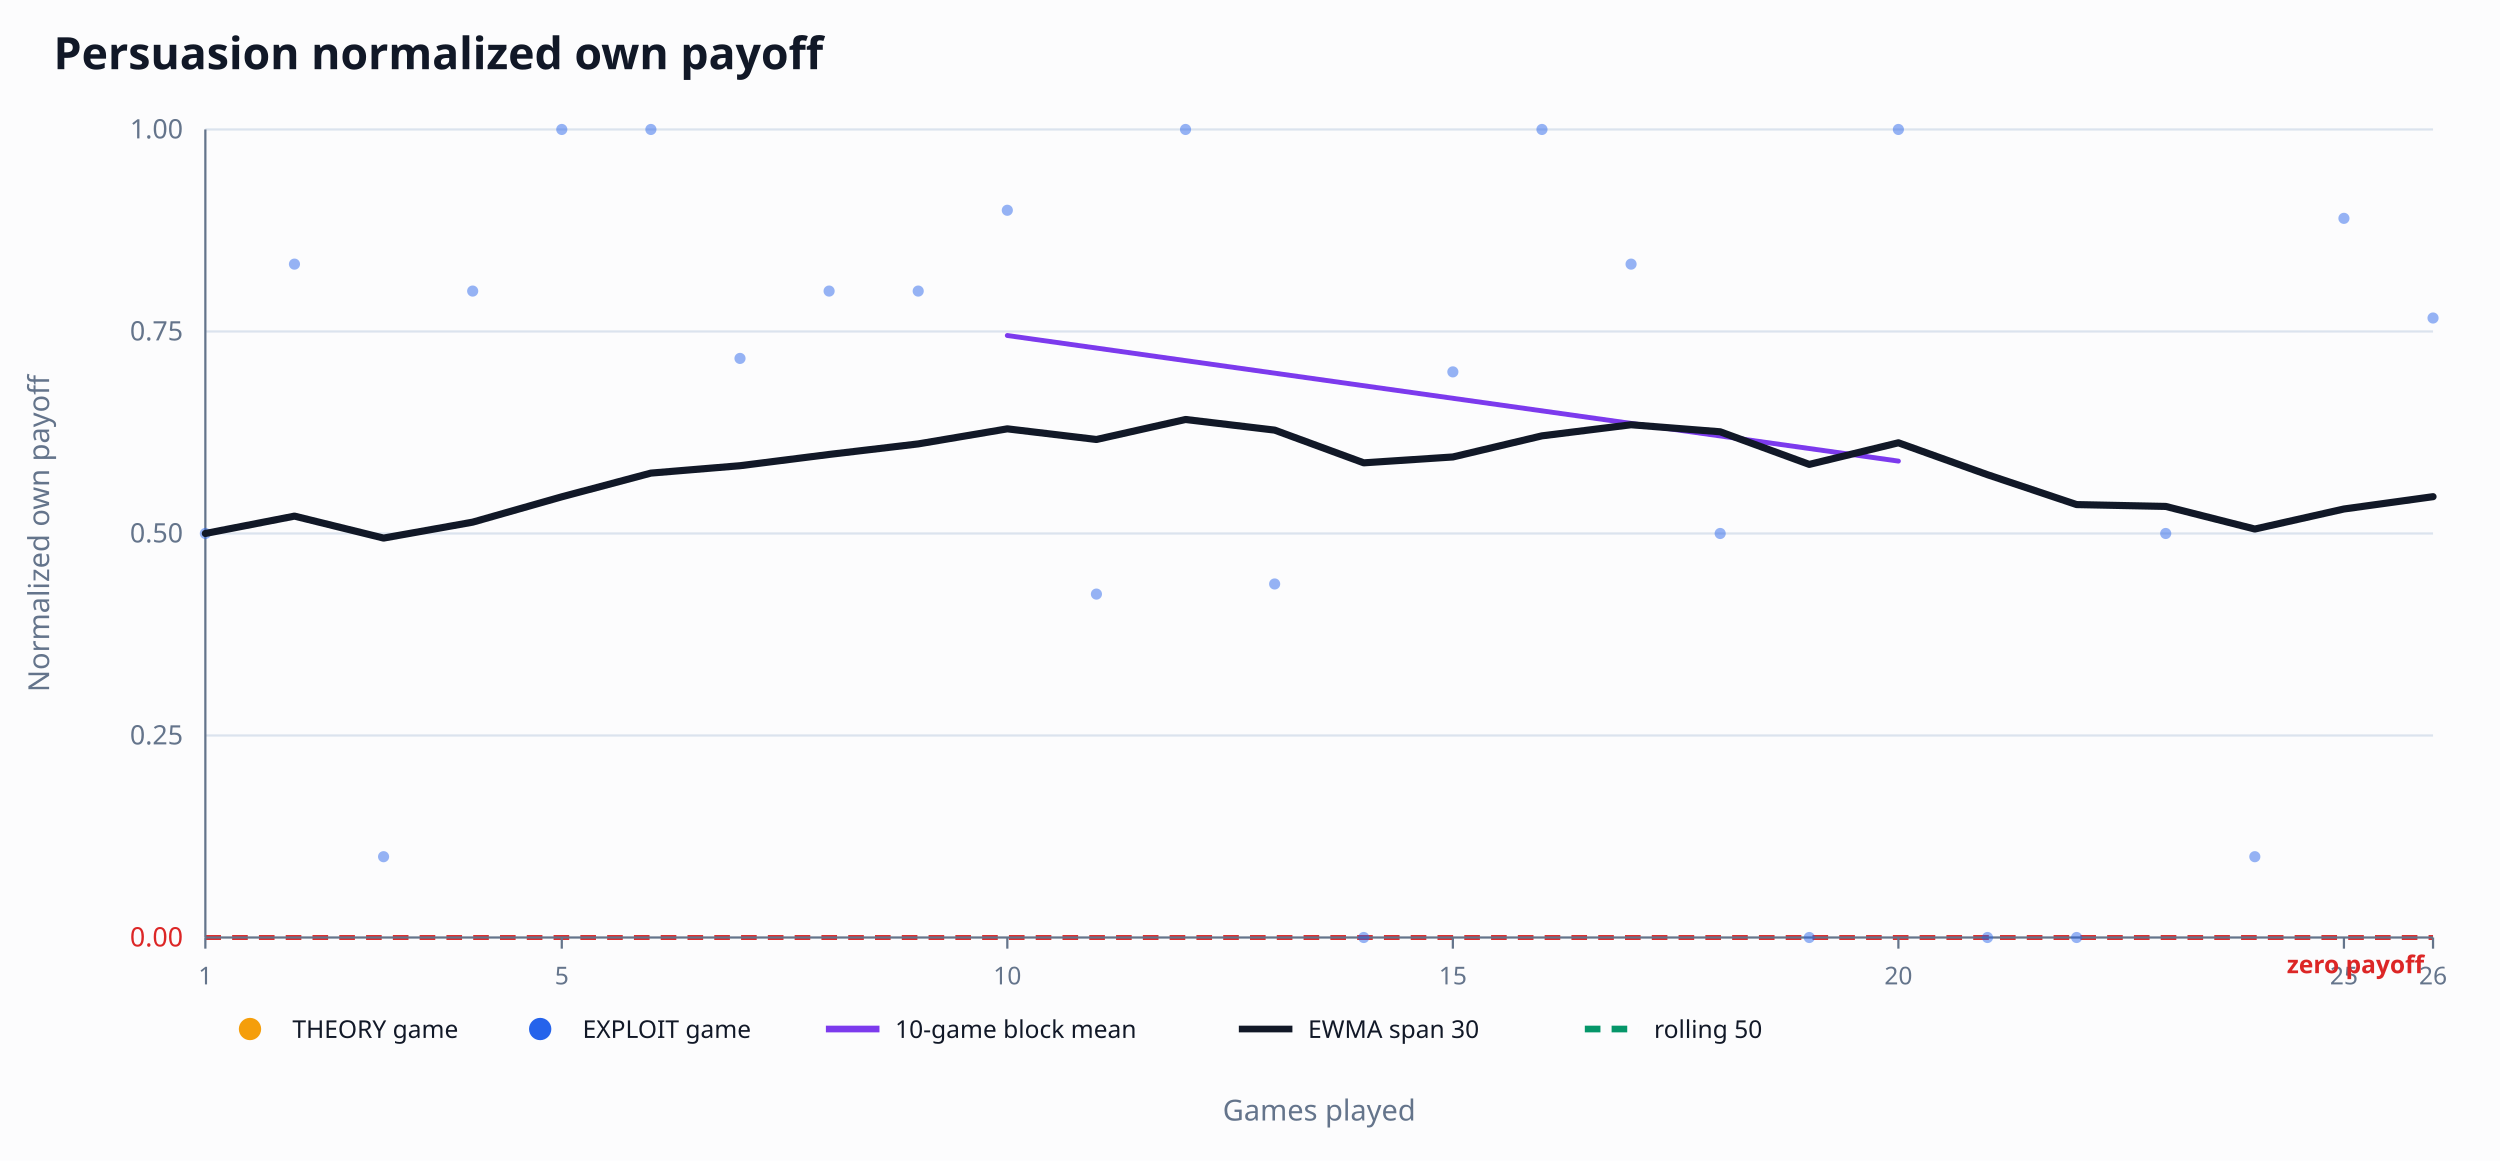
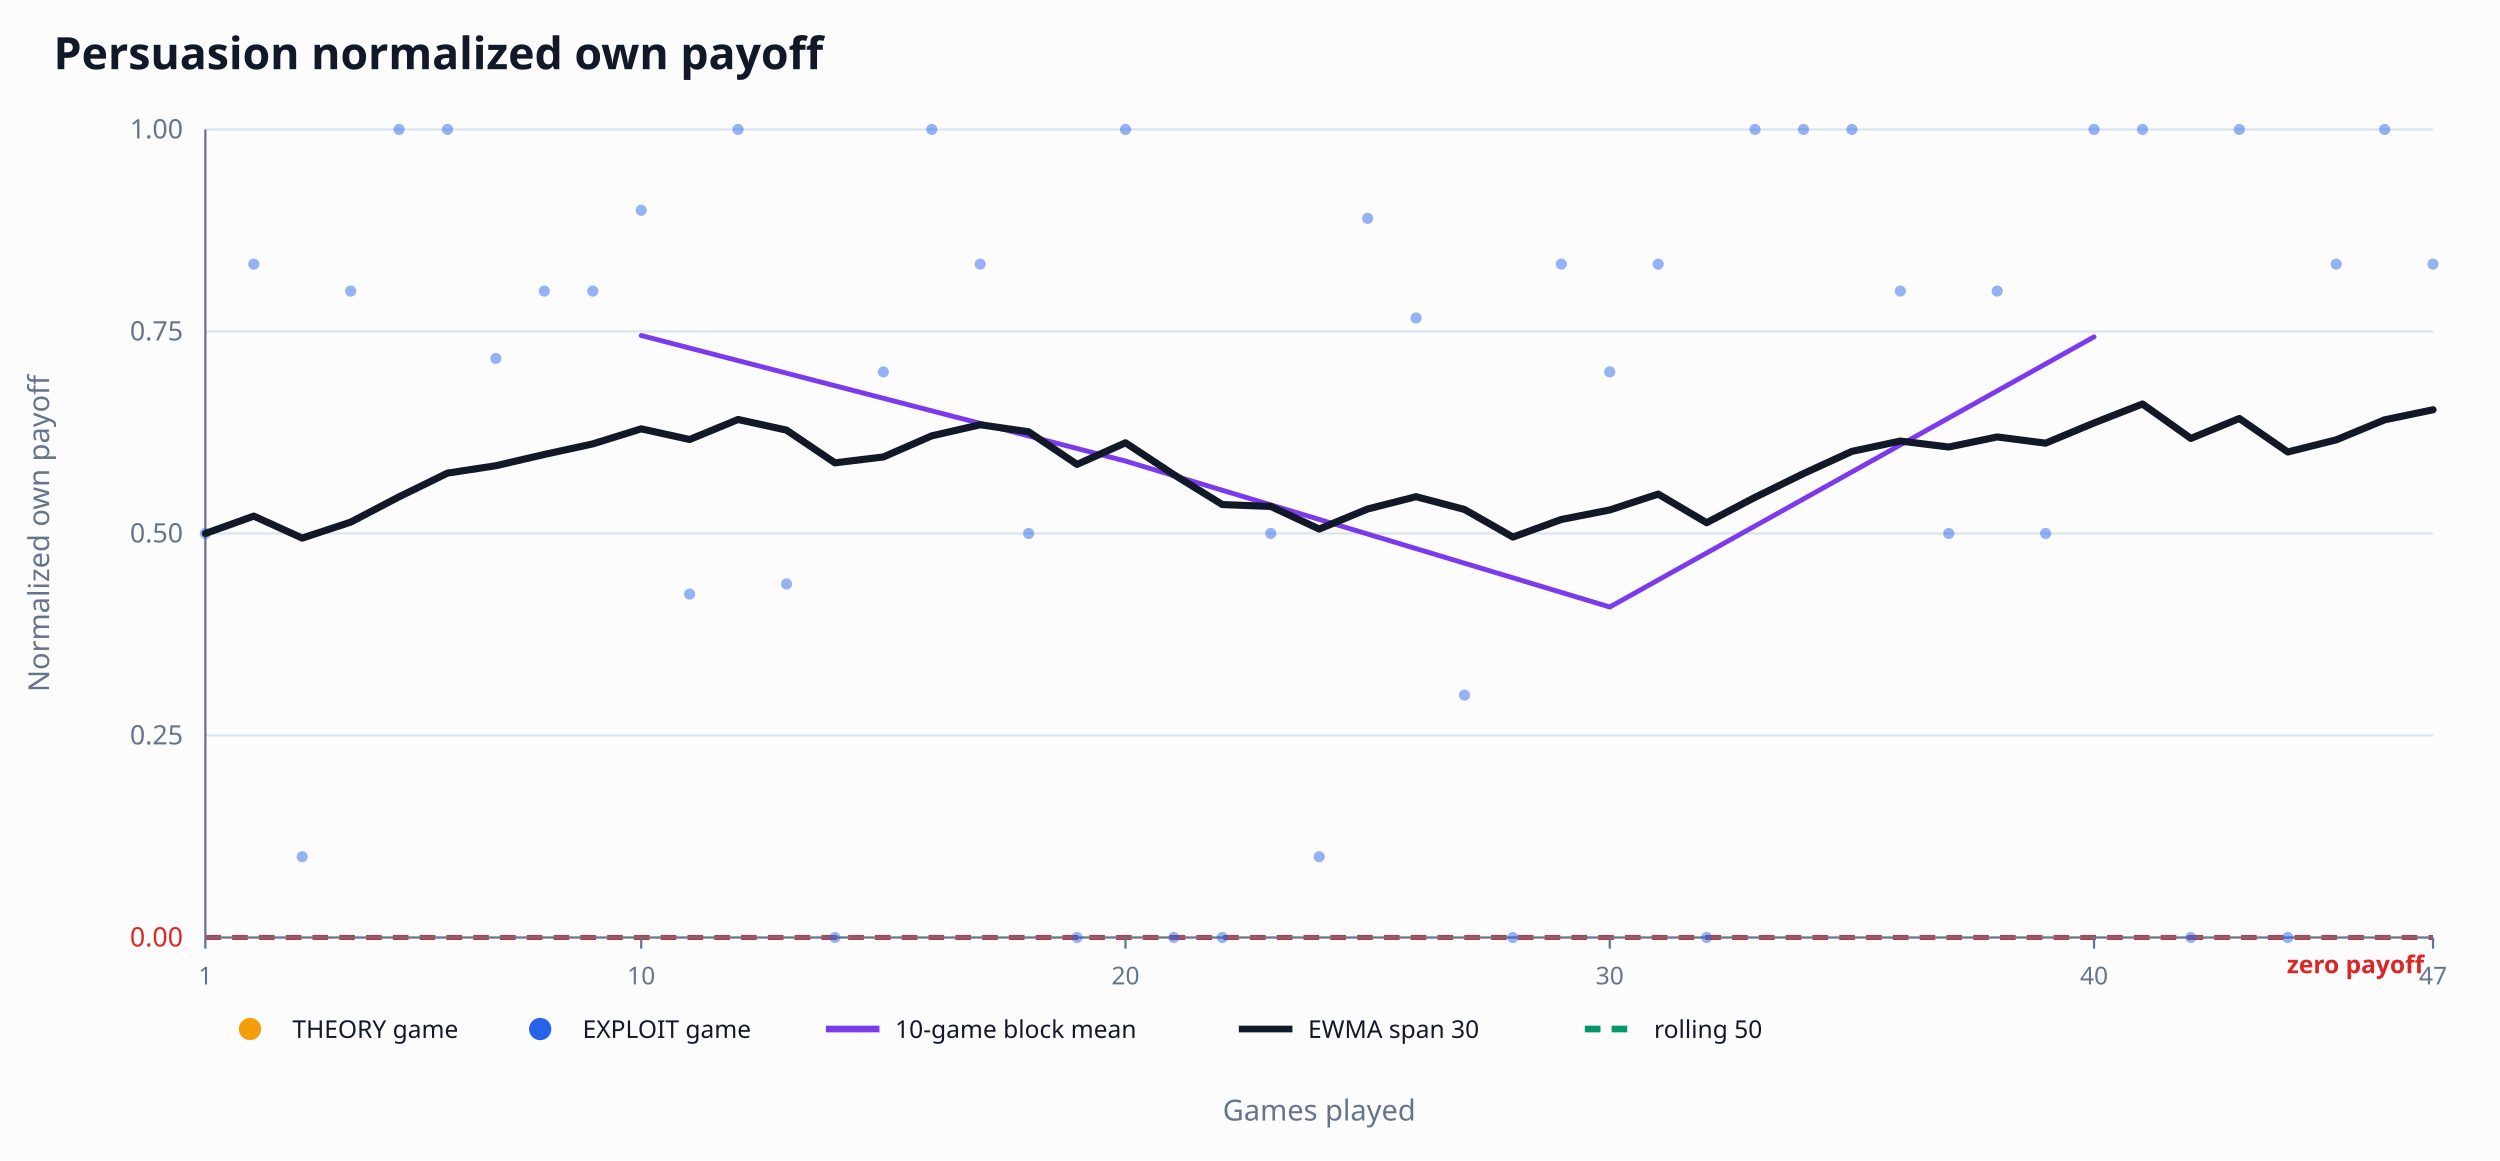
<svg xmlns="http://www.w3.org/2000/svg" width="1120" height="520" viewBox="0 0 1120 520">
  <rect width="100%" height="100%" fill="#fcfcfd" />
  <text x="24" y="31" font-family="system-ui,sans-serif" font-size="20" font-weight="700" fill="#111827">Persuasion normalized own payoff</text>
  <line x1="92" y1="420.00" x2="1090" y2="420.00" stroke="#dc2626" stroke-width="2.2" stroke-dasharray="7,5" />
  <text x="82" y="424.00" text-anchor="end" font-family="system-ui,sans-serif" font-size="12" fill="#dc2626">0.00</text>
  <line x1="92" y1="329.50" x2="1090" y2="329.50" stroke="#dbe3ee" stroke-width="1" />
  <text x="82" y="333.50" text-anchor="end" font-family="system-ui,sans-serif" font-size="12" fill="#64748b">0.25</text>
  <line x1="92" y1="239.00" x2="1090" y2="239.00" stroke="#dbe3ee" stroke-width="1" />
  <text x="82" y="243.00" text-anchor="end" font-family="system-ui,sans-serif" font-size="12" fill="#64748b">0.50</text>
  <line x1="92" y1="148.50" x2="1090" y2="148.50" stroke="#dbe3ee" stroke-width="1" />
  <text x="82" y="152.50" text-anchor="end" font-family="system-ui,sans-serif" font-size="12" fill="#64748b">0.75</text>
  <line x1="92" y1="58.00" x2="1090" y2="58.00" stroke="#dbe3ee" stroke-width="1" />
  <text x="82" y="62.00" text-anchor="end" font-family="system-ui,sans-serif" font-size="12" fill="#64748b">1.00</text>
  <line x1="92.00" y1="420" x2="92.00" y2="425" stroke="#64748b" />
  <text x="92.00" y="441" text-anchor="middle" font-family="system-ui,sans-serif" font-size="11" fill="#64748b">1</text>
-   <line x1="251.68" y1="420" x2="251.68" y2="425" stroke="#64748b" />
-   <text x="251.68" y="441" text-anchor="middle" font-family="system-ui,sans-serif" font-size="11" fill="#64748b">5</text>
-   <line x1="451.28" y1="420" x2="451.28" y2="425" stroke="#64748b" />
-   <text x="451.28" y="441" text-anchor="middle" font-family="system-ui,sans-serif" font-size="11" fill="#64748b">10</text>
-   <line x1="650.88" y1="420" x2="650.88" y2="425" stroke="#64748b" />
-   <text x="650.88" y="441" text-anchor="middle" font-family="system-ui,sans-serif" font-size="11" fill="#64748b">15</text>
-   <line x1="850.48" y1="420" x2="850.48" y2="425" stroke="#64748b" />
-   <text x="850.48" y="441" text-anchor="middle" font-family="system-ui,sans-serif" font-size="11" fill="#64748b">20</text>
-   <line x1="1050.08" y1="420" x2="1050.08" y2="425" stroke="#64748b" />
-   <text x="1050.08" y="441" text-anchor="middle" font-family="system-ui,sans-serif" font-size="11" fill="#64748b">25</text>
+   <line x1="287.26" y1="420" x2="287.26" y2="425" stroke="#64748b" />
+   <text x="287.26" y="441" text-anchor="middle" font-family="system-ui,sans-serif" font-size="11" fill="#64748b">10</text>
+   <line x1="504.22" y1="420" x2="504.22" y2="425" stroke="#64748b" />
+   <text x="504.22" y="441" text-anchor="middle" font-family="system-ui,sans-serif" font-size="11" fill="#64748b">20</text>
+   <line x1="721.17" y1="420" x2="721.17" y2="425" stroke="#64748b" />
+   <text x="721.17" y="441" text-anchor="middle" font-family="system-ui,sans-serif" font-size="11" fill="#64748b">30</text>
+   <line x1="938.13" y1="420" x2="938.13" y2="425" stroke="#64748b" />
+   <text x="938.13" y="441" text-anchor="middle" font-family="system-ui,sans-serif" font-size="11" fill="#64748b">40</text>
  <line x1="1090.00" y1="420" x2="1090.00" y2="425" stroke="#64748b" />
-   <text x="1090.00" y="441" text-anchor="middle" font-family="system-ui,sans-serif" font-size="11" fill="#64748b">26</text>
+   <text x="1090.00" y="441" text-anchor="middle" font-family="system-ui,sans-serif" font-size="11" fill="#64748b">47</text>
  <line x1="92" y1="58" x2="92" y2="420" stroke="#64748b" />
  <line x1="92" y1="420" x2="1090" y2="420" stroke="#64748b" />
  <text x="591.00" y="502" text-anchor="middle" font-family="system-ui,sans-serif" font-size="13" fill="#64748b">Games played</text>
  <text x="22" y="239.00" text-anchor="middle" transform="rotate(-90 22 239.00)" font-family="system-ui,sans-serif" font-size="13" fill="#64748b">Normalized own payoff</text>
  <text x="1086" y="436.00" text-anchor="end" font-family="system-ui,sans-serif" font-size="11" font-weight="700" fill="#dc2626">zero payoff</text>
  <circle cx="92.00" cy="239.00" r="2.5" fill="#2563eb" opacity="0.48" />
-   <circle cx="131.92" cy="118.33" r="2.5" fill="#2563eb" opacity="0.48" />
-   <circle cx="171.84" cy="383.80" r="2.5" fill="#2563eb" opacity="0.48" />
-   <circle cx="211.76" cy="130.40" r="2.5" fill="#2563eb" opacity="0.48" />
-   <circle cx="251.68" cy="58.00" r="2.5" fill="#2563eb" opacity="0.48" />
-   <circle cx="291.60" cy="58.00" r="2.5" fill="#2563eb" opacity="0.48" />
-   <circle cx="331.52" cy="160.57" r="2.5" fill="#2563eb" opacity="0.48" />
-   <circle cx="371.44" cy="130.40" r="2.5" fill="#2563eb" opacity="0.48" />
-   <circle cx="411.36" cy="130.40" r="2.5" fill="#2563eb" opacity="0.48" />
-   <circle cx="451.28" cy="94.20" r="2.5" fill="#2563eb" opacity="0.48" />
-   <circle cx="491.20" cy="266.15" r="2.5" fill="#2563eb" opacity="0.48" />
-   <circle cx="531.12" cy="58.00" r="2.5" fill="#2563eb" opacity="0.48" />
-   <circle cx="571.04" cy="261.62" r="2.5" fill="#2563eb" opacity="0.48" />
-   <circle cx="610.96" cy="420.00" r="2.5" fill="#2563eb" opacity="0.48" />
-   <circle cx="650.88" cy="166.60" r="2.5" fill="#2563eb" opacity="0.48" />
-   <circle cx="690.80" cy="58.00" r="2.5" fill="#2563eb" opacity="0.48" />
-   <circle cx="730.72" cy="118.33" r="2.5" fill="#2563eb" opacity="0.48" />
-   <circle cx="770.64" cy="239.00" r="2.5" fill="#2563eb" opacity="0.48" />
-   <circle cx="810.56" cy="420.00" r="2.5" fill="#2563eb" opacity="0.48" />
-   <circle cx="850.48" cy="58.00" r="2.5" fill="#2563eb" opacity="0.48" />
-   <circle cx="890.40" cy="420.00" r="2.5" fill="#2563eb" opacity="0.48" />
-   <circle cx="930.32" cy="420.00" r="2.5" fill="#2563eb" opacity="0.48" />
-   <circle cx="970.24" cy="239.00" r="2.5" fill="#2563eb" opacity="0.48" />
-   <circle cx="1010.16" cy="383.80" r="2.5" fill="#2563eb" opacity="0.48" />
-   <circle cx="1050.08" cy="97.82" r="2.5" fill="#2563eb" opacity="0.48" />
-   <circle cx="1090.00" cy="142.47" r="2.5" fill="#2563eb" opacity="0.48" />
-   <polyline points="451.28,150.31 850.48,206.57" fill="none" stroke="#7c3aed" stroke-width="2.2" stroke-linejoin="round" stroke-linecap="round" />
-   <polyline points="92.00,239.00 131.92,231.22 171.84,241.06 211.76,233.92 251.68,222.57 291.60,211.95 331.52,208.64 371.44,203.59 411.36,198.87 451.28,192.12 491.20,196.89 531.12,187.93 571.04,192.69 610.96,207.35 650.88,204.72 690.80,195.26 730.72,190.29 770.64,193.44 810.56,208.05 850.48,198.37 890.40,212.67 930.32,226.05 970.24,226.88 1010.16,237.01 1050.08,228.03 1090.00,222.51" fill="none" stroke="#111827" stroke-width="3.2" stroke-linejoin="round" stroke-linecap="round" />
+   <circle cx="113.70" cy="118.33" r="2.5" fill="#2563eb" opacity="0.48" />
+   <circle cx="135.39" cy="383.80" r="2.5" fill="#2563eb" opacity="0.48" />
+   <circle cx="157.09" cy="130.40" r="2.5" fill="#2563eb" opacity="0.48" />
+   <circle cx="178.78" cy="58.00" r="2.5" fill="#2563eb" opacity="0.48" />
+   <circle cx="200.48" cy="58.00" r="2.5" fill="#2563eb" opacity="0.48" />
+   <circle cx="222.17" cy="160.57" r="2.5" fill="#2563eb" opacity="0.48" />
+   <circle cx="243.87" cy="130.40" r="2.5" fill="#2563eb" opacity="0.48" />
+   <circle cx="265.57" cy="130.40" r="2.5" fill="#2563eb" opacity="0.48" />
+   <circle cx="287.26" cy="94.20" r="2.5" fill="#2563eb" opacity="0.48" />
+   <circle cx="308.96" cy="266.15" r="2.5" fill="#2563eb" opacity="0.48" />
+   <circle cx="330.65" cy="58.00" r="2.5" fill="#2563eb" opacity="0.48" />
+   <circle cx="352.35" cy="261.62" r="2.5" fill="#2563eb" opacity="0.48" />
+   <circle cx="374.04" cy="420.00" r="2.5" fill="#2563eb" opacity="0.48" />
+   <circle cx="395.74" cy="166.60" r="2.5" fill="#2563eb" opacity="0.48" />
+   <circle cx="417.43" cy="58.00" r="2.5" fill="#2563eb" opacity="0.48" />
+   <circle cx="439.13" cy="118.33" r="2.5" fill="#2563eb" opacity="0.48" />
+   <circle cx="460.83" cy="239.00" r="2.5" fill="#2563eb" opacity="0.48" />
+   <circle cx="482.52" cy="420.00" r="2.5" fill="#2563eb" opacity="0.48" />
+   <circle cx="504.22" cy="58.00" r="2.5" fill="#2563eb" opacity="0.48" />
+   <circle cx="525.91" cy="420.00" r="2.5" fill="#2563eb" opacity="0.48" />
+   <circle cx="547.61" cy="420.00" r="2.5" fill="#2563eb" opacity="0.48" />
+   <circle cx="569.30" cy="239.00" r="2.5" fill="#2563eb" opacity="0.48" />
+   <circle cx="591.00" cy="383.80" r="2.5" fill="#2563eb" opacity="0.48" />
+   <circle cx="612.70" cy="97.82" r="2.5" fill="#2563eb" opacity="0.48" />
+   <circle cx="634.39" cy="142.47" r="2.5" fill="#2563eb" opacity="0.48" />
+   <circle cx="656.09" cy="311.40" r="2.5" fill="#2563eb" opacity="0.48" />
+   <circle cx="677.78" cy="420.00" r="2.5" fill="#2563eb" opacity="0.48" />
+   <circle cx="699.48" cy="118.33" r="2.5" fill="#2563eb" opacity="0.48" />
+   <circle cx="721.17" cy="166.60" r="2.5" fill="#2563eb" opacity="0.48" />
+   <circle cx="742.87" cy="118.33" r="2.5" fill="#2563eb" opacity="0.48" />
+   <circle cx="764.57" cy="420.00" r="2.5" fill="#2563eb" opacity="0.48" />
+   <circle cx="786.26" cy="58.00" r="2.5" fill="#2563eb" opacity="0.48" />
+   <circle cx="807.96" cy="58.00" r="2.5" fill="#2563eb" opacity="0.48" />
+   <circle cx="829.65" cy="58.00" r="2.5" fill="#2563eb" opacity="0.48" />
+   <circle cx="851.35" cy="130.40" r="2.5" fill="#2563eb" opacity="0.48" />
+   <circle cx="873.04" cy="239.00" r="2.5" fill="#2563eb" opacity="0.48" />
+   <circle cx="894.74" cy="130.40" r="2.5" fill="#2563eb" opacity="0.48" />
+   <circle cx="916.43" cy="239.00" r="2.5" fill="#2563eb" opacity="0.48" />
+   <circle cx="938.13" cy="58.00" r="2.5" fill="#2563eb" opacity="0.48" />
+   <circle cx="959.83" cy="58.00" r="2.5" fill="#2563eb" opacity="0.48" />
+   <circle cx="981.52" cy="420.00" r="2.5" fill="#2563eb" opacity="0.48" />
+   <circle cx="1003.22" cy="58.00" r="2.5" fill="#2563eb" opacity="0.48" />
+   <circle cx="1024.91" cy="420.00" r="2.5" fill="#2563eb" opacity="0.48" />
+   <circle cx="1046.61" cy="118.33" r="2.5" fill="#2563eb" opacity="0.48" />
+   <circle cx="1068.30" cy="58.00" r="2.5" fill="#2563eb" opacity="0.48" />
+   <circle cx="1090.00" cy="118.33" r="2.5" fill="#2563eb" opacity="0.48" />
+   <polyline points="287.26,150.31 504.22,206.57 721.17,271.94 938.13,150.91" fill="none" stroke="#7c3aed" stroke-width="2.2" stroke-linejoin="round" stroke-linecap="round" />
+   <polyline points="92.00,239.00 113.70,231.22 135.39,241.06 157.09,233.92 178.78,222.57 200.48,211.95 222.17,208.64 243.87,203.59 265.57,198.87 287.26,192.12 308.96,196.89 330.65,187.93 352.35,192.69 374.04,207.35 395.74,204.72 417.43,195.26 439.13,190.29 460.83,193.44 482.52,208.05 504.22,198.37 525.91,212.67 547.61,226.05 569.30,226.88 591.00,237.01 612.70,228.03 634.39,222.51 656.09,228.24 677.78,240.61 699.48,232.72 721.17,228.46 742.87,221.35 764.57,234.17 786.26,222.80 807.96,212.17 829.65,202.22 851.35,197.59 873.04,200.26 894.74,195.75 916.43,198.54 938.13,189.48 959.83,180.99 981.52,196.41 1003.22,187.48 1024.91,202.49 1046.61,197.06 1068.30,188.09 1090.00,183.58" fill="none" stroke="#111827" stroke-width="3.2" stroke-linejoin="round" stroke-linecap="round" />
  <circle cx="112" cy="461" r="5" fill="#f59e0b" />
  <text x="131" y="465" font-family="system-ui,sans-serif" font-size="11" fill="#111827">THEORY game</text>
  <circle cx="242" cy="461" r="5" fill="#2563eb" />
  <text x="261" y="465" font-family="system-ui,sans-serif" font-size="11" fill="#111827">EXPLOIT game</text>
  <line x1="370" y1="461" x2="394" y2="461" stroke="#7c3aed" stroke-width="3" />
  <text x="401" y="465" font-family="system-ui,sans-serif" font-size="11" fill="#111827">10-game block mean</text>
  <line x1="555" y1="461" x2="579" y2="461" stroke="#111827" stroke-width="3" />
  <text x="586" y="465" font-family="system-ui,sans-serif" font-size="11" fill="#111827">EWMA span 30</text>
  <line x1="710" y1="461" x2="734" y2="461" stroke="#059669" stroke-width="3" stroke-dasharray="7,5" />
  <text x="741" y="465" font-family="system-ui,sans-serif" font-size="11" fill="#111827">rolling 50</text>
</svg>
